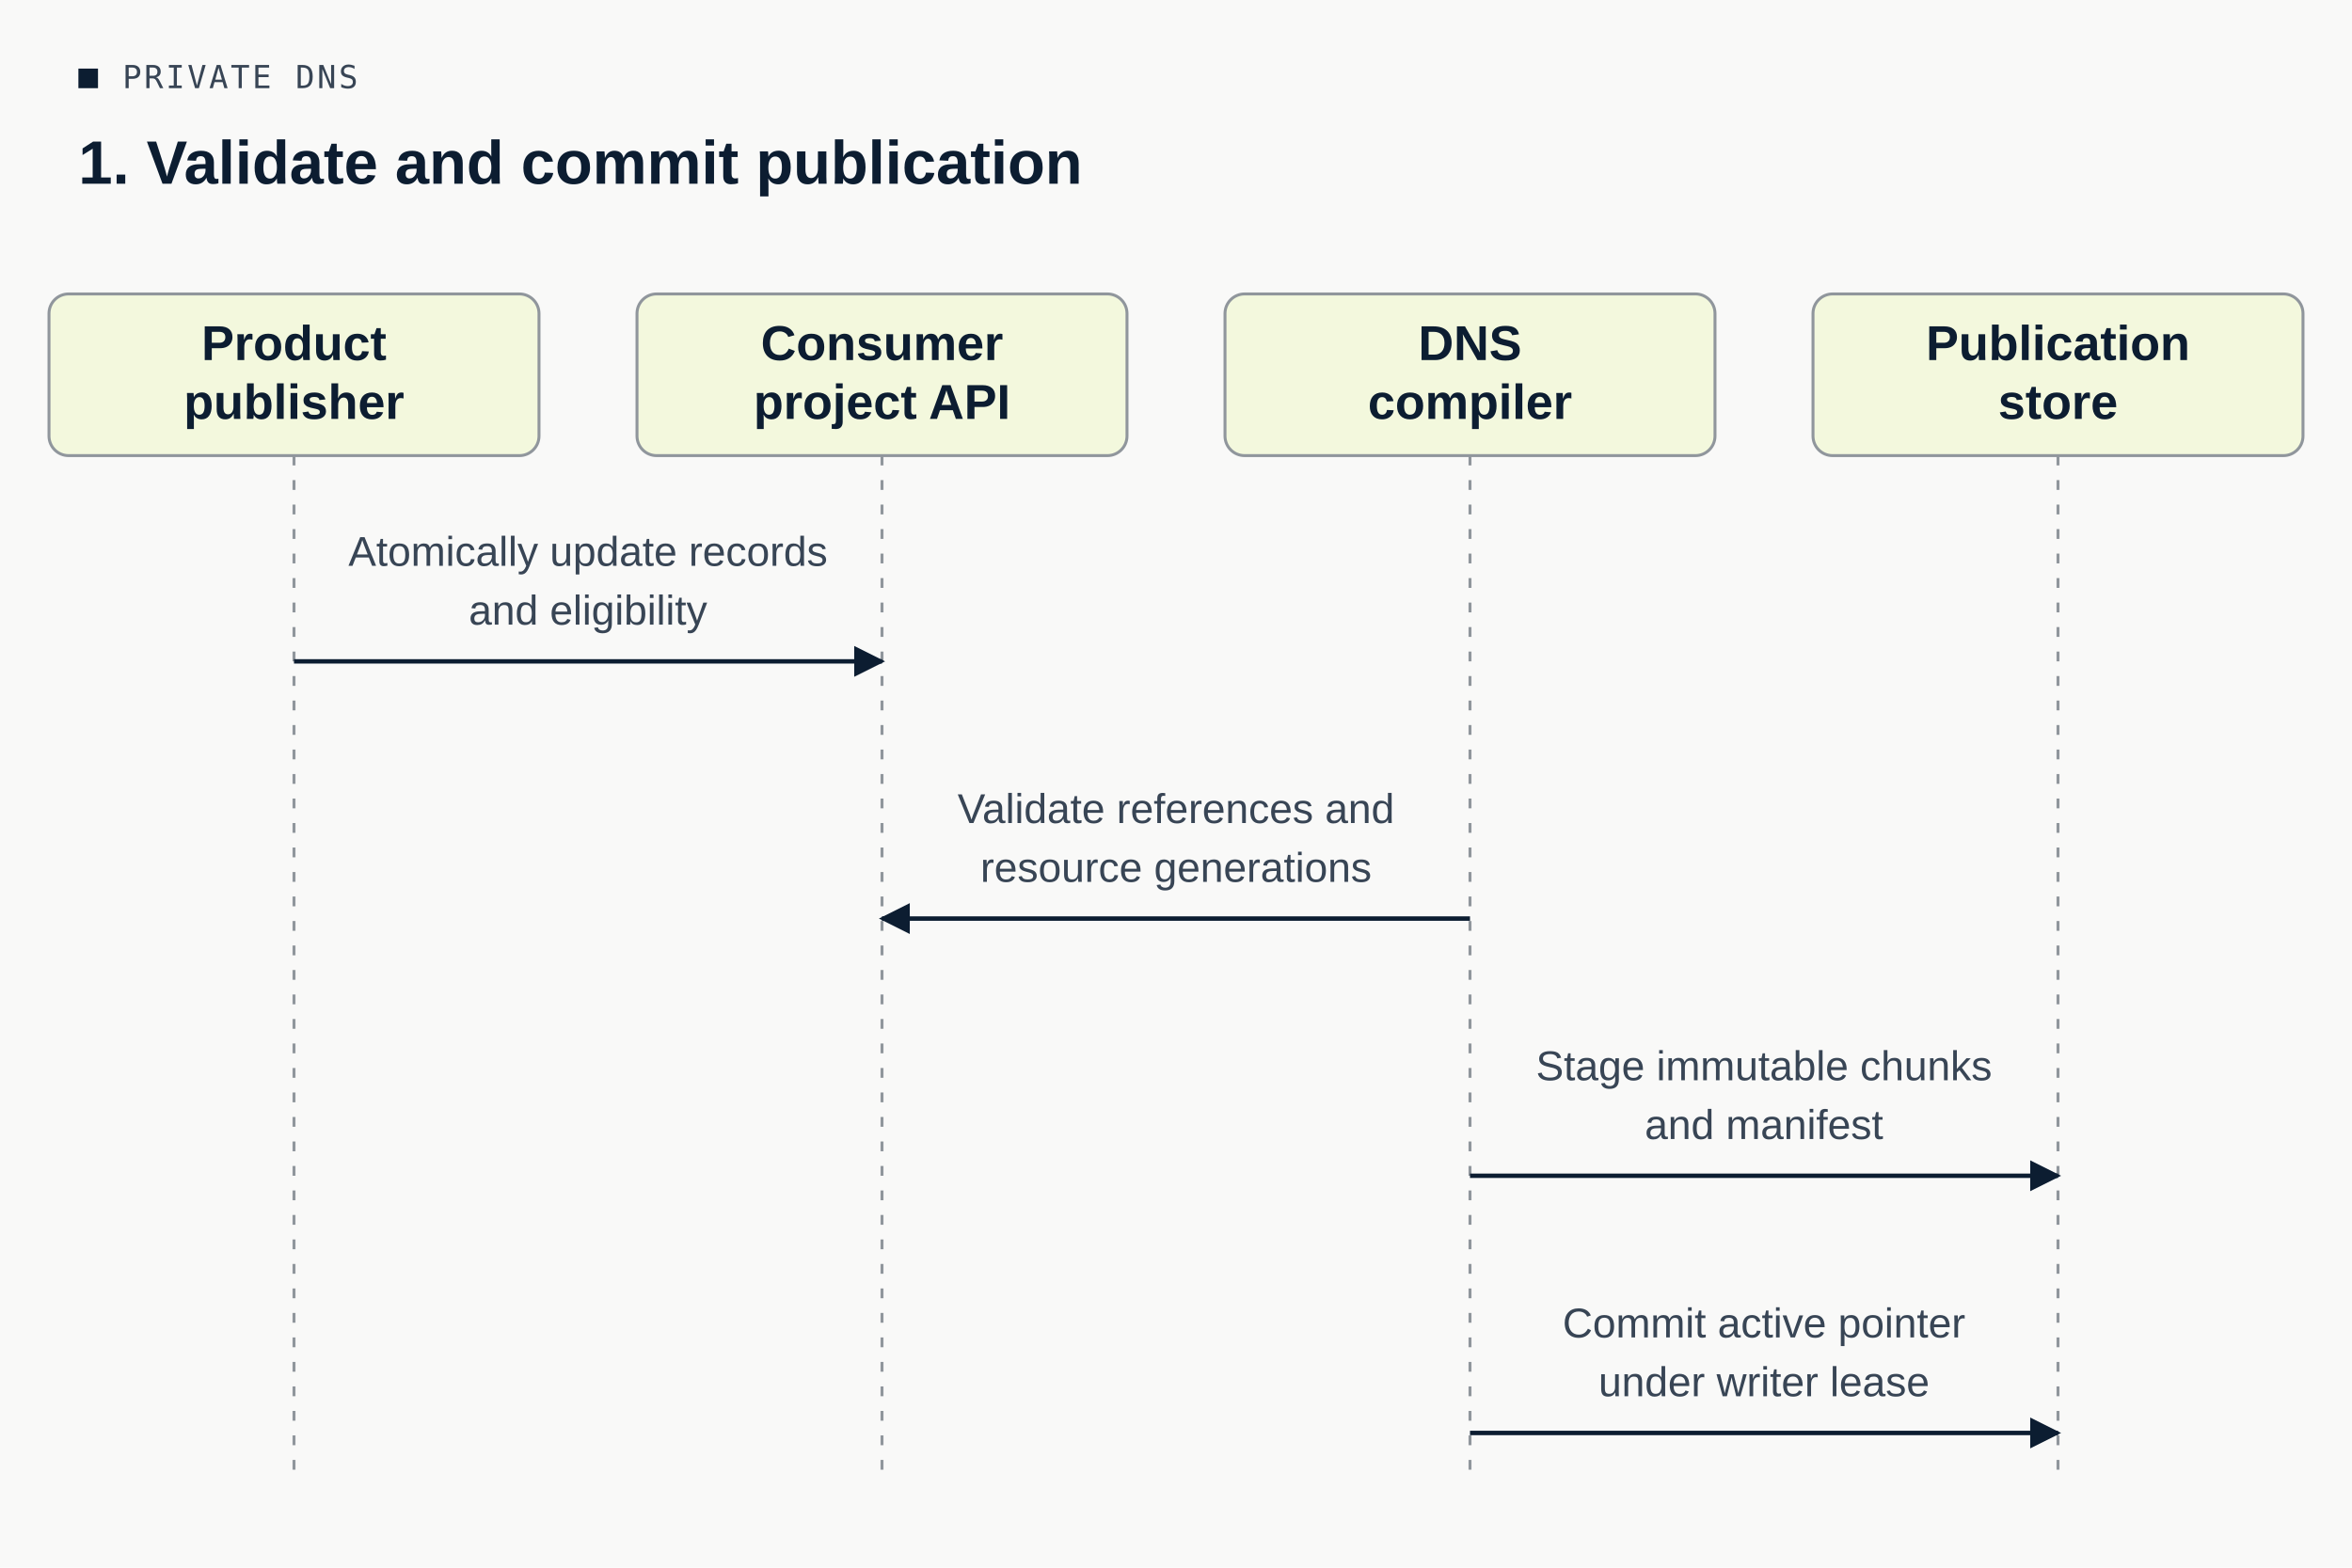
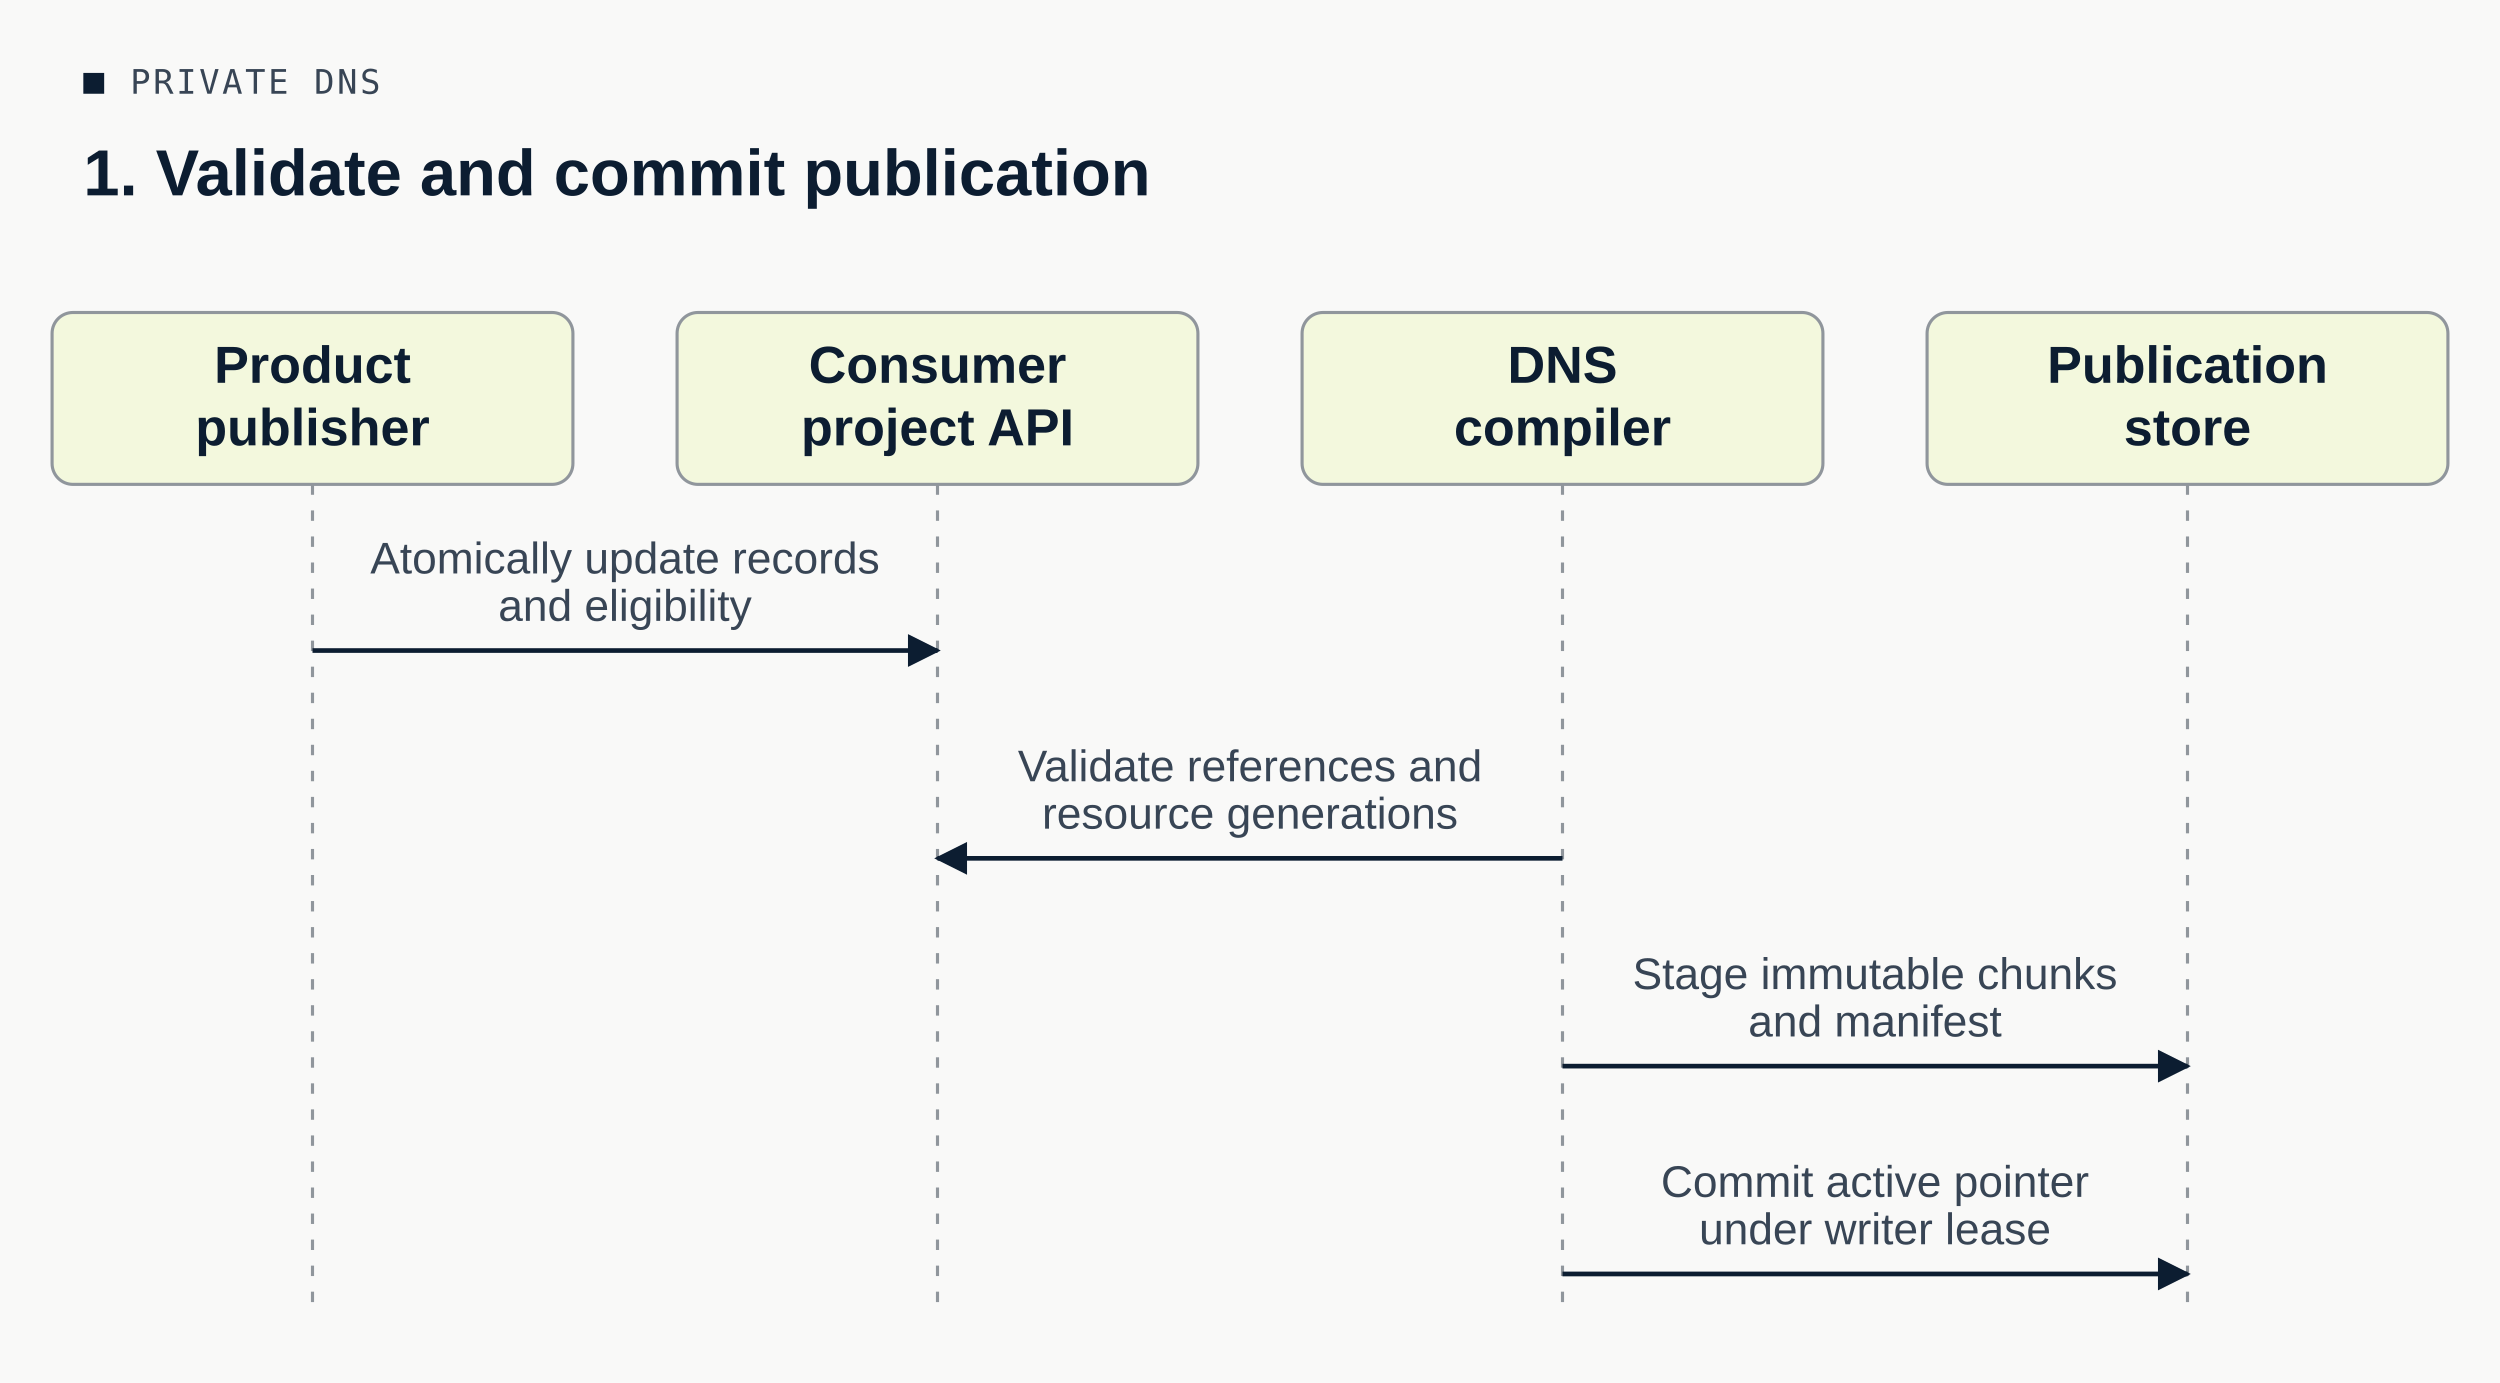
- <svg xmlns="http://www.w3.org/2000/svg" width="960" height="640" viewBox="0 0 960 640" role="img" aria-labelledby="title description">
+ <svg xmlns="http://www.w3.org/2000/svg" width="960" height="531" viewBox="0 0 960 531" role="img" aria-labelledby="title description">
  <defs>
    <marker id="arrow" viewBox="0 0 10 10" refX="9" refY="5" markerWidth="7" markerHeight="7" orient="auto-start-reverse">
      <path d="M 0 0 L 10 5 L 0 10 z" fill="#0C1D31" />
    </marker>
  </defs>
  <style>
    text { font-family: "Alliance No.1", "Alliance No 1", Arial, Helvetica, sans-serif; fill: #0C1D31; }
    .title { font-size: 25px; font-weight: 700; }
    .heading { font-size: 20px; font-weight: 700; }
    .label { font-size: 18px; }
    .detail { font-size: 17px; fill: #384555; }
    .message { font-size: 17px; fill: #384555; paint-order: stroke; stroke: #F9F9F8; stroke-width: 5px; stroke-linejoin: round; }
    .eyebrow { font-family: "DejaVu Sans Mono", monospace; font-size: 13px; letter-spacing: 1px; fill: #384555; }
    .mono { font-family: "DejaVu Sans Mono", monospace; font-size: 17px; }
    .edge { fill: none; stroke: #0C1D31; stroke-width: 1.8; stroke-linejoin: round; marker-end: url(#arrow); }
    .return { stroke-dasharray: 6 5; }
    .lifeline { stroke: #90969C; stroke-width: 1.2; stroke-dasharray: 4 6; }
  </style>
-   <rect width="960" height="640" fill="#F9F9F8" />
+   <rect width="960" height="531" fill="#F9F9F8" />
  <rect x="32" y="28" width="8" height="8" fill="#0C1D31" />
  <text x="50" y="36" class="eyebrow" text-anchor="start">PRIVATE DNS</text>
  <text x="32" y="75" class="title" text-anchor="start">1. Validate and commit publication</text>
  <rect x="20" y="120" width="200" height="66" rx="8" fill="#F3F8DD" stroke="#90969C" stroke-width="1.2" />
-   <text x="120.0" y="147.0" class="heading" text-anchor="middle">Product</text>
-   <text x="120.0" y="171.0" class="heading" text-anchor="middle">publisher</text>
-   <path d="M 120 186 V 605" class="lifeline" />
+   <text x="120.0" y="147" class="heading" text-anchor="middle">Product</text>
+   <text x="120.0" y="171" class="heading" text-anchor="middle">publisher</text>
+   <path d="M 120 186 V 504.4" class="lifeline" />
  <rect x="260" y="120" width="200" height="66" rx="8" fill="#F3F8DD" stroke="#90969C" stroke-width="1.2" />
-   <text x="360.0" y="147.0" class="heading" text-anchor="middle">Consumer</text>
-   <text x="360.0" y="171.0" class="heading" text-anchor="middle">project API</text>
-   <path d="M 360 186 V 605" class="lifeline" />
+   <text x="360.0" y="147" class="heading" text-anchor="middle">Consumer</text>
+   <text x="360.0" y="171" class="heading" text-anchor="middle">project API</text>
+   <path d="M 360 186 V 504.4" class="lifeline" />
  <rect x="500" y="120" width="200" height="66" rx="8" fill="#F3F8DD" stroke="#90969C" stroke-width="1.2" />
-   <text x="600.0" y="147.0" class="heading" text-anchor="middle">DNS</text>
-   <text x="600.0" y="171.0" class="heading" text-anchor="middle">compiler</text>
-   <path d="M 600 186 V 605" class="lifeline" />
+   <text x="600.0" y="147" class="heading" text-anchor="middle">DNS</text>
+   <text x="600.0" y="171" class="heading" text-anchor="middle">compiler</text>
+   <path d="M 600 186 V 504.4" class="lifeline" />
  <rect x="740" y="120" width="200" height="66" rx="8" fill="#F3F8DD" stroke="#90969C" stroke-width="1.2" />
-   <text x="840.0" y="147.0" class="heading" text-anchor="middle">Publication</text>
-   <text x="840.0" y="171.0" class="heading" text-anchor="middle">store</text>
-   <path d="M 840 186 V 605" class="lifeline" />
-   <text x="240.0" y="231" class="message" text-anchor="middle">Atomically update records</text>
-   <text x="240.0" y="255" class="message" text-anchor="middle">and eligibility</text>
-   <path d="M 120 270 H 360" class="edge" />
-   <text x="480.0" y="336" class="message" text-anchor="middle">Validate references and</text>
-   <text x="480.0" y="360" class="message" text-anchor="middle">resource generations</text>
-   <path d="M 600 375 H 360" class="edge" />
-   <text x="720.0" y="441" class="message" text-anchor="middle">Stage immutable chunks</text>
-   <text x="720.0" y="465" class="message" text-anchor="middle">and manifest</text>
-   <path d="M 600 480 H 840" class="edge" />
-   <text x="720.0" y="546" class="message" text-anchor="middle">Commit active pointer</text>
-   <text x="720.0" y="570" class="message" text-anchor="middle">under writer lease</text>
-   <path d="M 600 585 H 840" class="edge" />
+   <text x="840.0" y="147" class="heading" text-anchor="middle">Publication</text>
+   <text x="840.0" y="171" class="heading" text-anchor="middle">store</text>
+   <path d="M 840 186 V 504.4" class="lifeline" />
+   <text x="240.0" y="220.2" class="message" text-anchor="middle">Atomically update records</text>
+   <text x="240.0" y="238.4" class="message" text-anchor="middle">and eligibility</text>
+   <path d="M 120 249.8 H 360" class="edge" />
+   <text x="480.0" y="300" class="message" text-anchor="middle">Validate references and</text>
+   <text x="480.0" y="318.2" class="message" text-anchor="middle">resource generations</text>
+   <path d="M 600 329.6 H 360" class="edge" />
+   <text x="720.0" y="379.8" class="message" text-anchor="middle">Stage immutable chunks</text>
+   <text x="720.0" y="398" class="message" text-anchor="middle">and manifest</text>
+   <path d="M 600 409.4 H 840" class="edge" />
+   <text x="720.0" y="459.6" class="message" text-anchor="middle">Commit active pointer</text>
+   <text x="720.0" y="477.8" class="message" text-anchor="middle">under writer lease</text>
+   <path d="M 600 489.2 H 840" class="edge" />
</svg>
